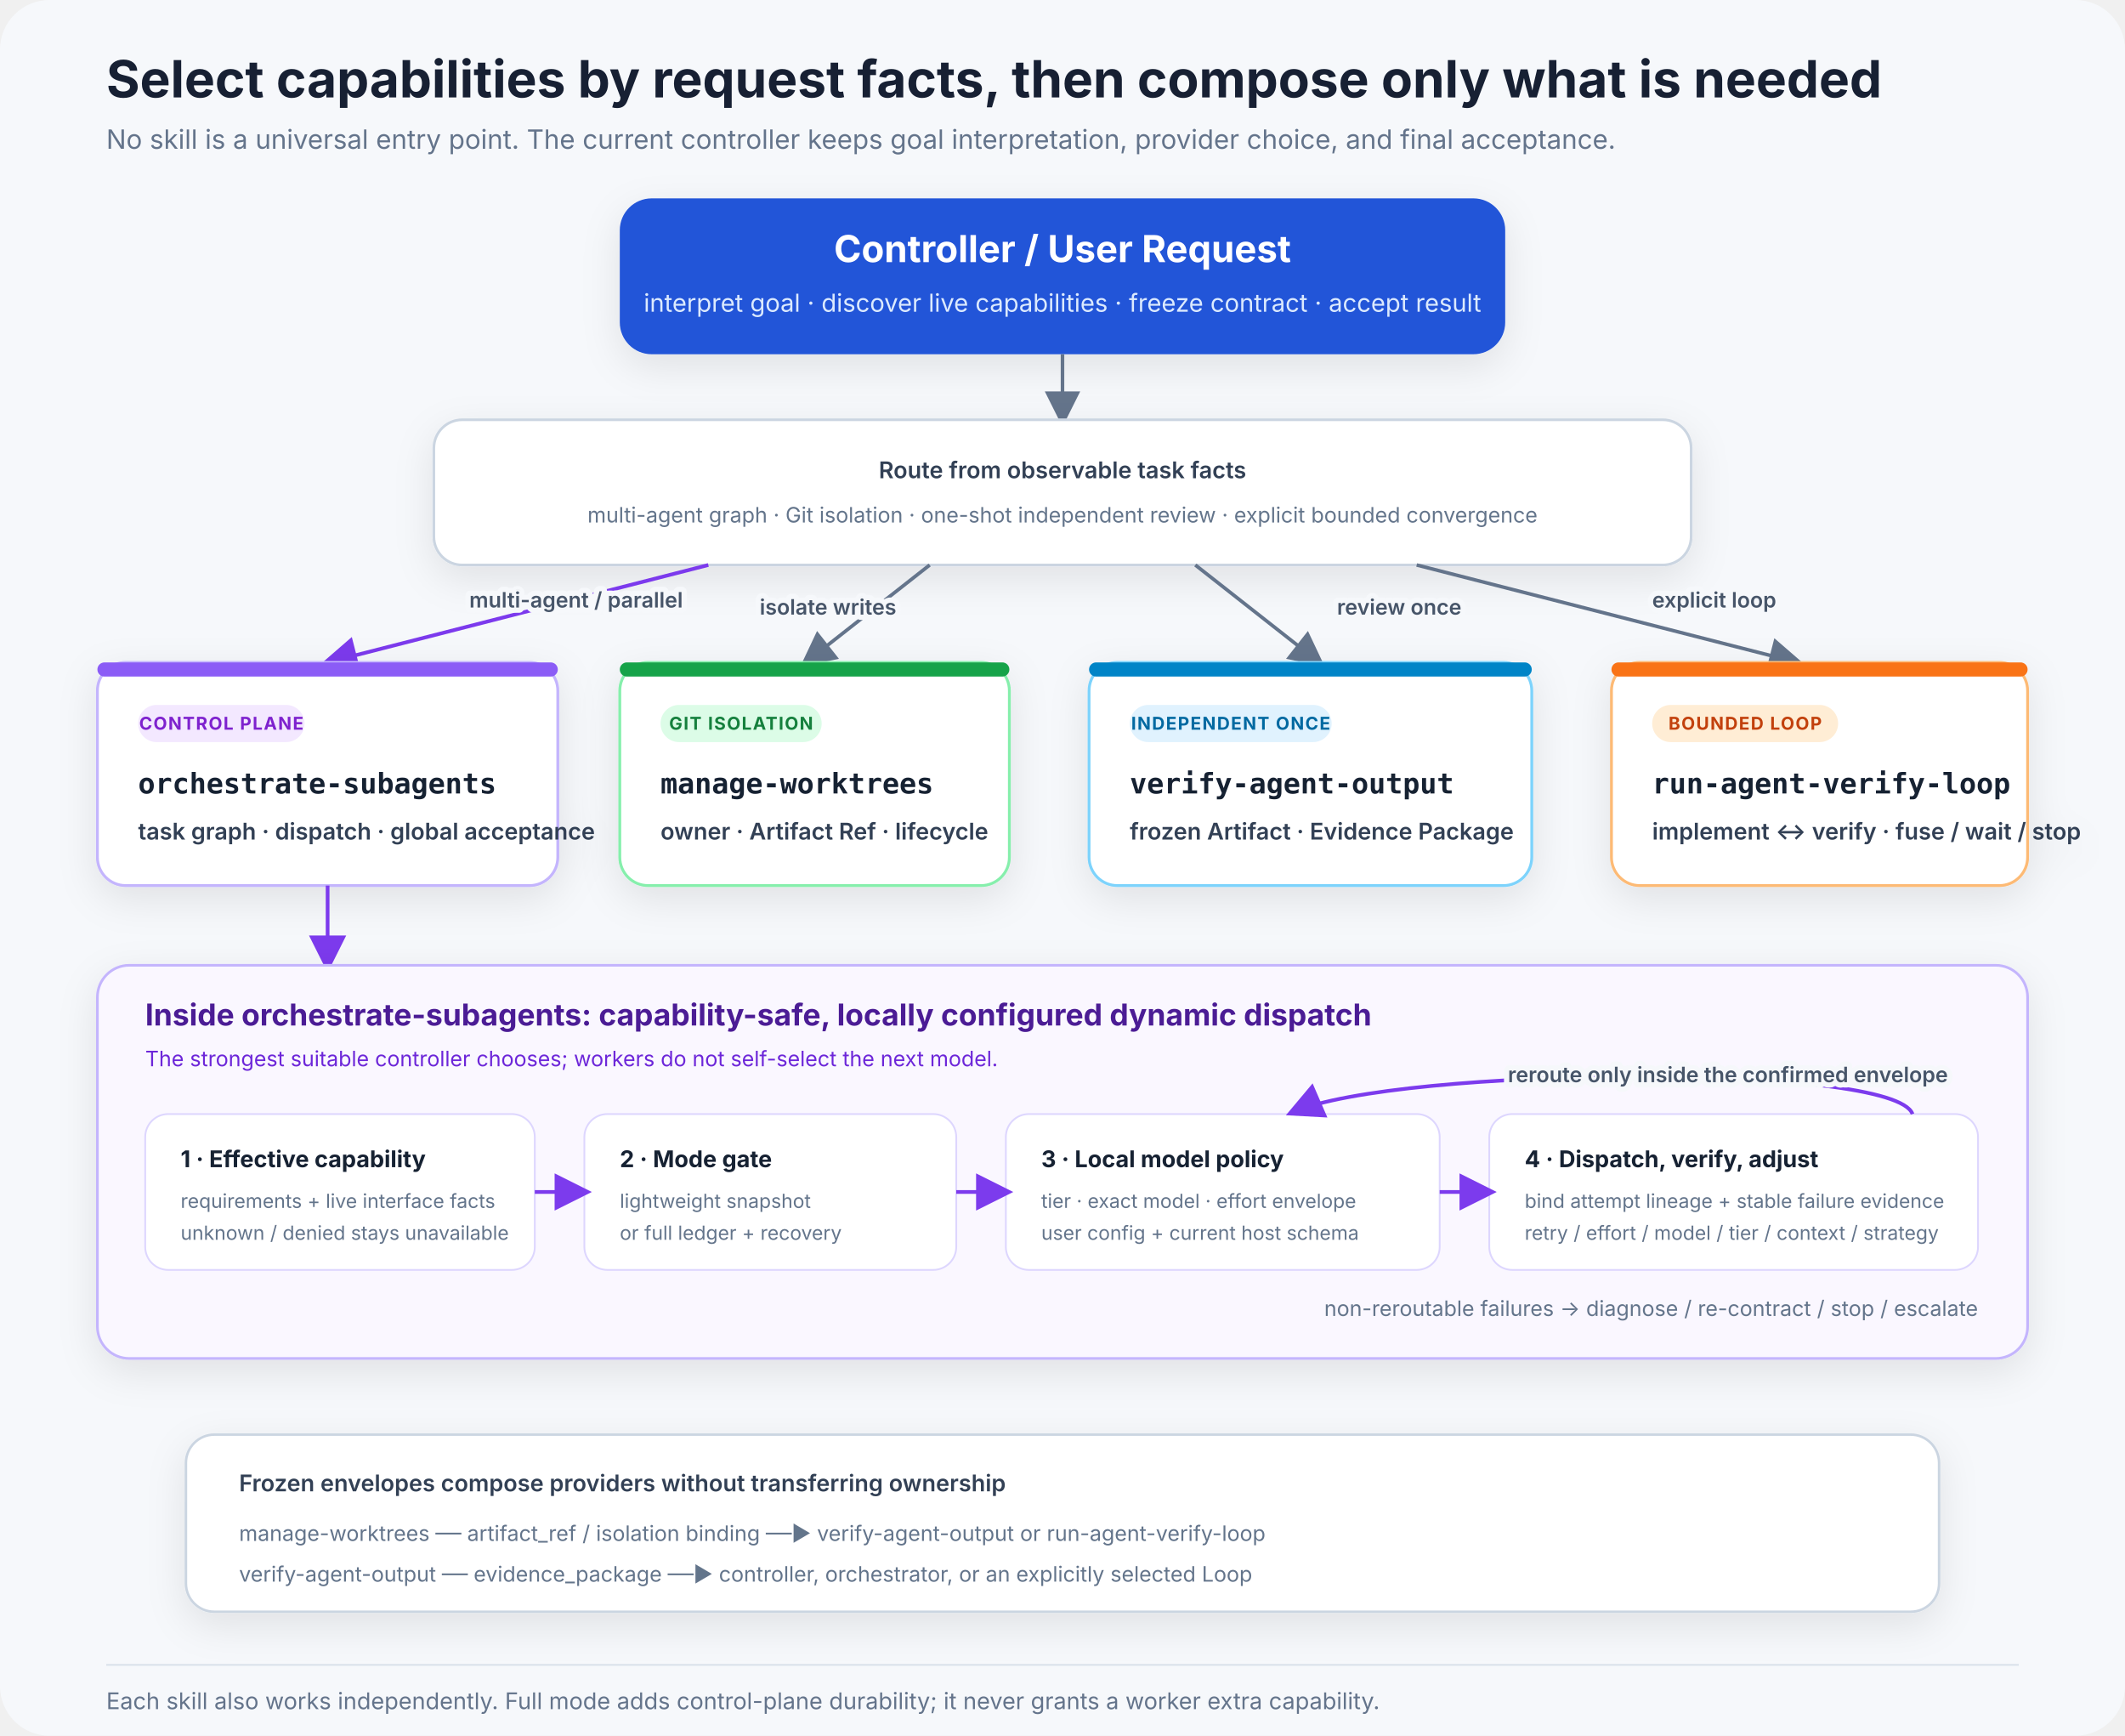
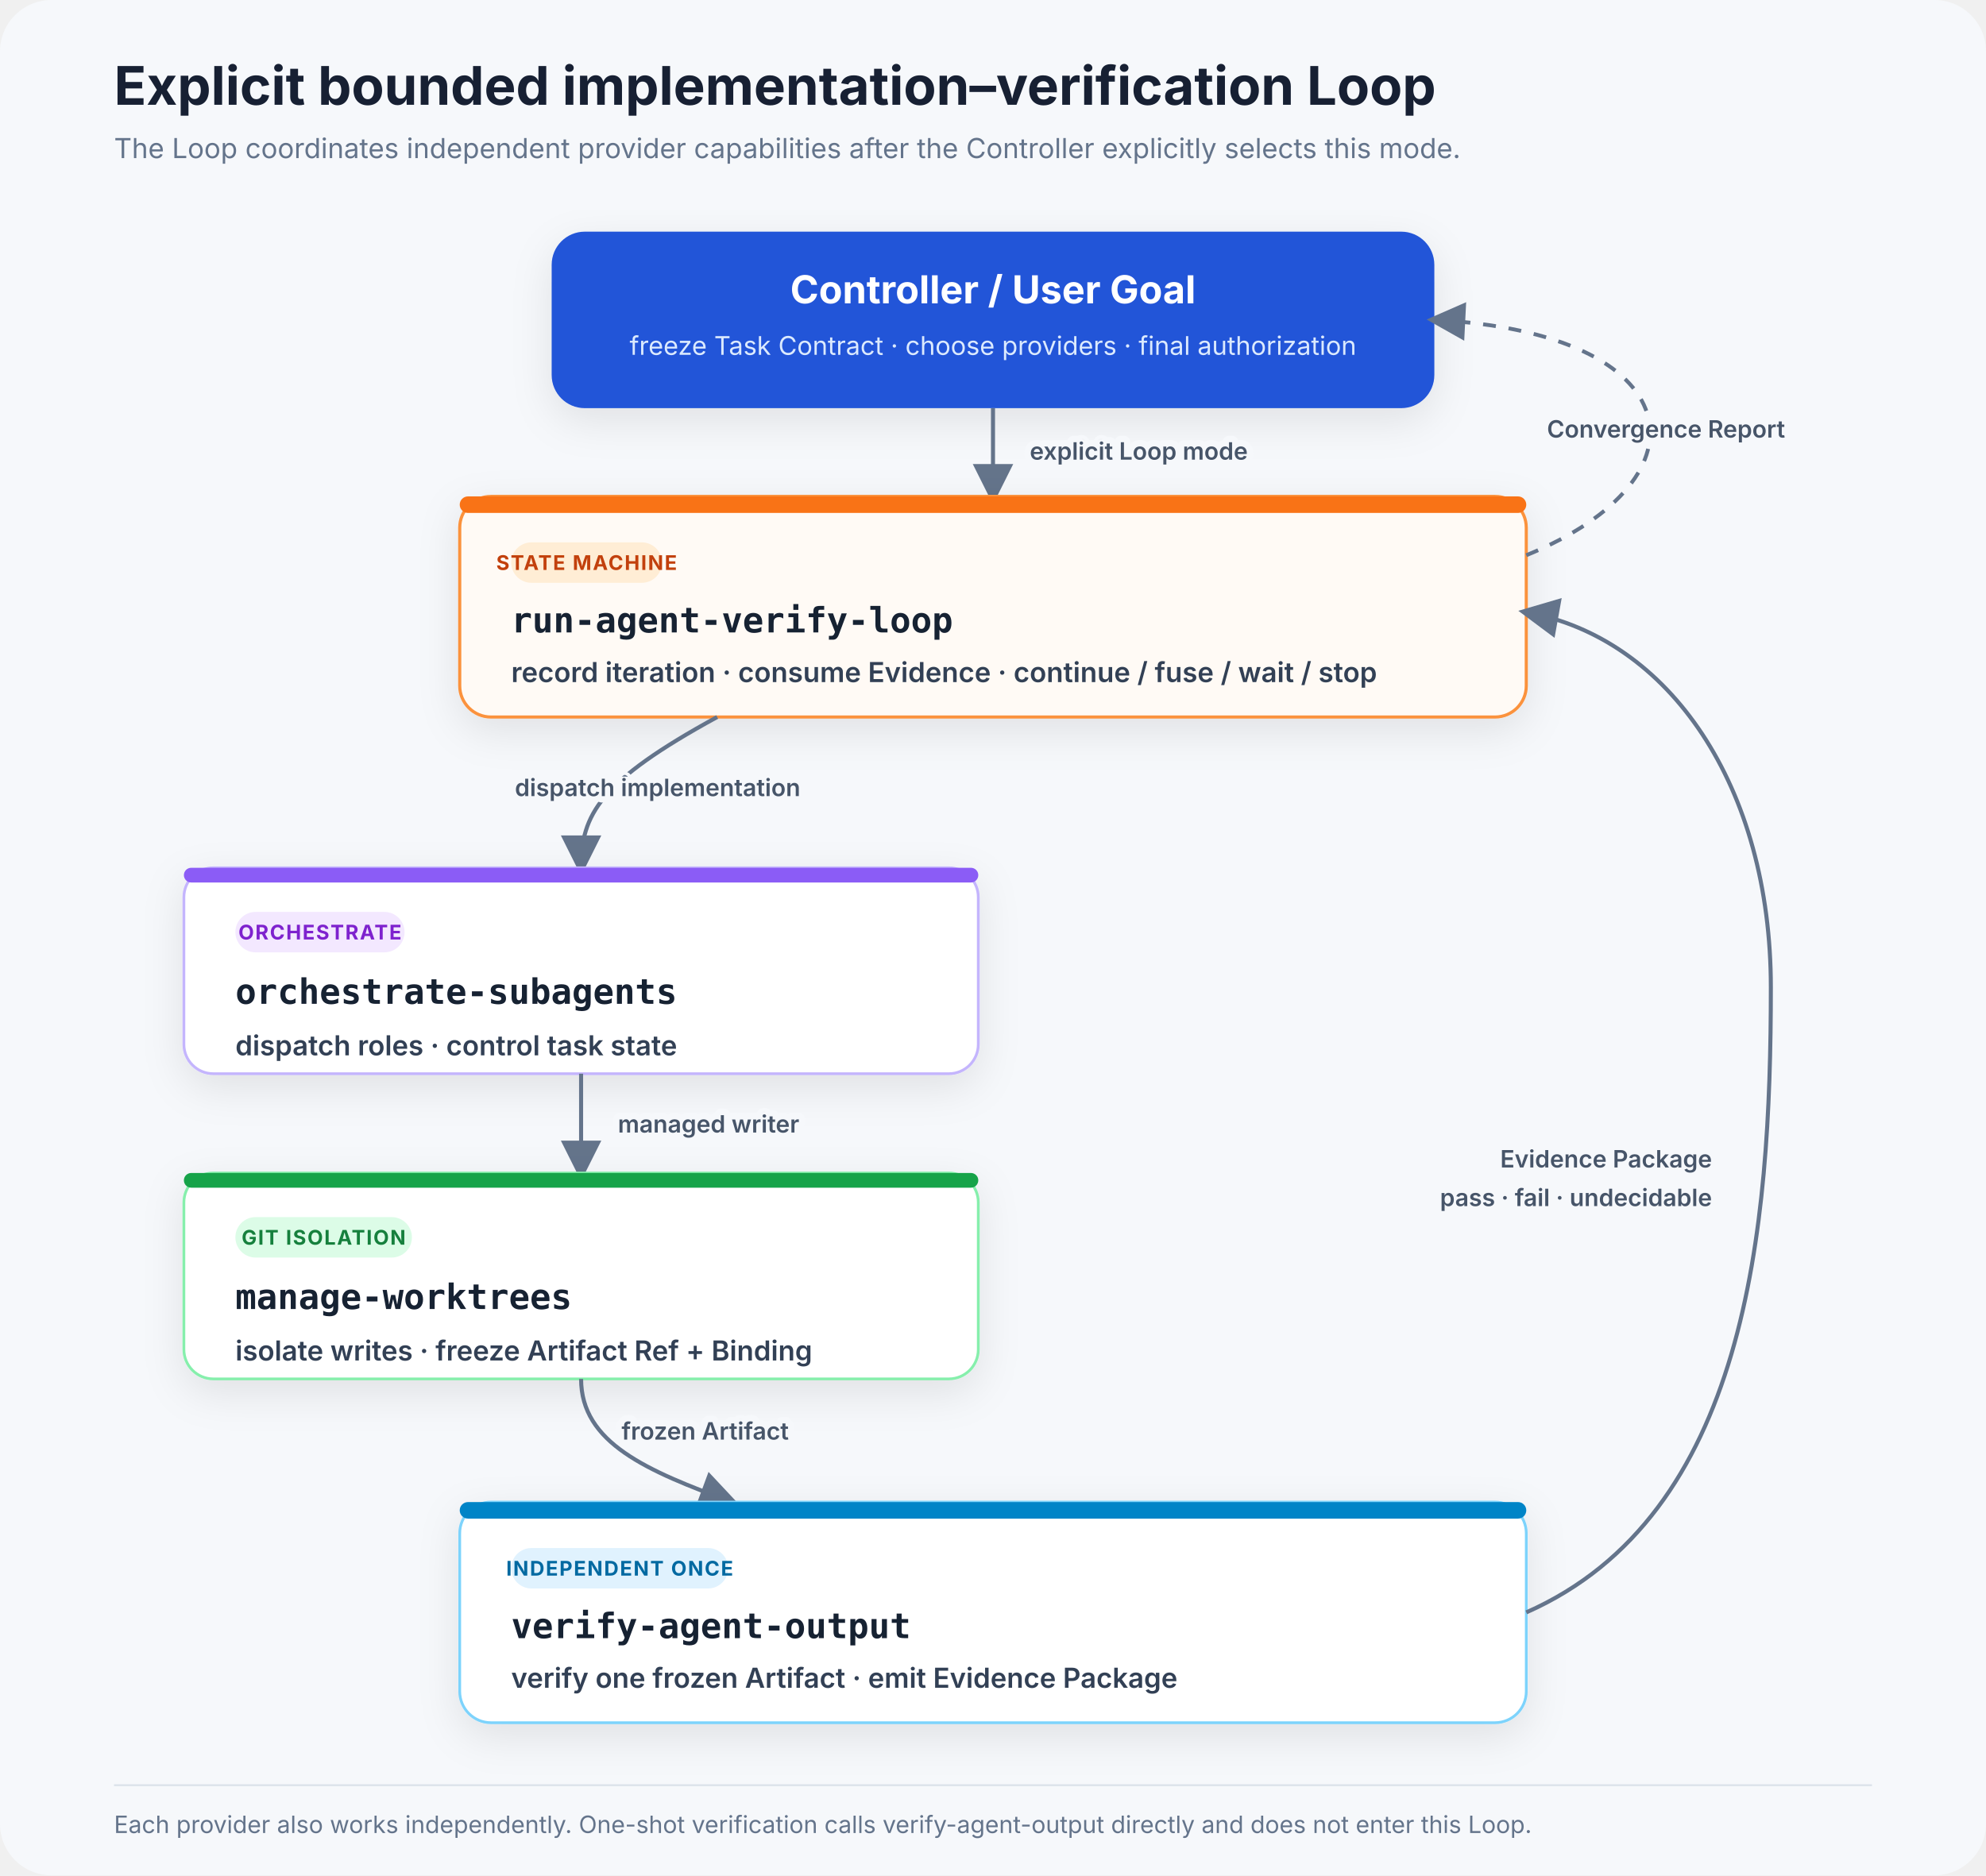
- <svg xmlns="http://www.w3.org/2000/svg" width="1200" height="980" viewBox="0 0 1200 980" role="img" aria-labelledby="title desc">
+ <svg xmlns="http://www.w3.org/2000/svg" width="1080" height="1020" viewBox="0 0 1080 1020" role="img" aria-labelledby="title desc" xml:lang="en">
  <defs>
    <marker id="arrow" markerWidth="10" markerHeight="10" refX="8" refY="5" orient="auto">
      <path d="M0 0 L10 5 L0 10 Z" fill="#64748b" />
    </marker>
-     <marker id="arrow-purple" markerWidth="10" markerHeight="10" refX="8" refY="5" orient="auto">
-       <path d="M0 0 L10 5 L0 10 Z" fill="#7c3aed" />
-     </marker>
-     <filter id="shadow" x="-15%" y="-25%" width="130%" height="160%">
+     <filter id="shadow" x="-15%" y="-20%" width="130%" height="150%">
      <feDropShadow dx="0" dy="7" stdDeviation="11" flood-color="#0f172a" flood-opacity="0.09" />
    </filter>
    <style>
-       .bg{fill:#f6f8fb}.title{font:700 29px -apple-system,BlinkMacSystemFont,"Segoe UI",sans-serif;fill:#172033}.subtitle{font:400 15px -apple-system,BlinkMacSystemFont,"Segoe UI",sans-serif;fill:#64748b}.controller-name{font:700 21px -apple-system,BlinkMacSystemFont,"Segoe UI",sans-serif;fill:#fff}.controller-copy{font:400 14px -apple-system,BlinkMacSystemFont,"Segoe UI",sans-serif;fill:#dbeafe}.name{font:700 16px ui-monospace,SFMono-Regular,Menlo,Consolas,monospace;fill:#172033}.role{font:600 13px -apple-system,BlinkMacSystemFont,"Segoe UI",sans-serif;fill:#334155}.copy{font:400 12px -apple-system,BlinkMacSystemFont,"Segoe UI",sans-serif;fill:#64748b}.lane-title{font:700 17px -apple-system,BlinkMacSystemFont,"Segoe UI",sans-serif;fill:#4c1d95}.lane-copy{font:400 12px -apple-system,BlinkMacSystemFont,"Segoe UI",sans-serif;fill:#6d28d9}.step-title{font:700 13px -apple-system,BlinkMacSystemFont,"Segoe UI",sans-serif;fill:#172033}.step-copy{font:400 11px -apple-system,BlinkMacSystemFont,"Segoe UI",sans-serif;fill:#64748b}.edge{fill:none;stroke:#64748b;stroke-width:2;marker-end:url(#arrow)}.edge-purple{fill:none;stroke:#7c3aed;stroke-width:2.1;marker-end:url(#arrow-purple)}.label{font:600 12px -apple-system,BlinkMacSystemFont,"Segoe UI",sans-serif;fill:#475569;paint-order:stroke;stroke:#f6f8fb;stroke-width:6px;stroke-linejoin:round}.footer{font:400 13px -apple-system,BlinkMacSystemFont,"Segoe UI",sans-serif;fill:#64748b}.pill{font:700 10px -apple-system,BlinkMacSystemFont,"Segoe UI",sans-serif;letter-spacing:.65px}
+       .bg{fill:#f6f8fb}.title{font:700 29px -apple-system,BlinkMacSystemFont,"Segoe UI","PingFang SC","Microsoft YaHei",sans-serif;fill:#172033}.subtitle{font:400 15px -apple-system,BlinkMacSystemFont,"Segoe UI","PingFang SC","Microsoft YaHei",sans-serif;fill:#64748b}.controller-name{font:700 21px -apple-system,BlinkMacSystemFont,"Segoe UI",sans-serif;fill:#fff}.controller-copy{font:400 14px -apple-system,BlinkMacSystemFont,"Segoe UI","PingFang SC","Microsoft YaHei",sans-serif;fill:#dbeafe}.name{font:700 19px ui-monospace,SFMono-Regular,Menlo,Consolas,monospace;fill:#172033}.role{font:600 15px -apple-system,BlinkMacSystemFont,"Segoe UI","PingFang SC","Microsoft YaHei",sans-serif;fill:#334155}.edge{fill:none;stroke:#64748b;stroke-width:2.2;marker-end:url(#arrow)}.edge-dashed{fill:none;stroke:#64748b;stroke-width:2.1;stroke-dasharray:7 7;marker-end:url(#arrow)}.label{font:600 13px -apple-system,BlinkMacSystemFont,"Segoe UI","PingFang SC","Microsoft YaHei",sans-serif;fill:#475569;paint-order:stroke;stroke:#f6f8fb;stroke-width:7px;stroke-linejoin:round}.footer{font:400 13px -apple-system,BlinkMacSystemFont,"Segoe UI","PingFang SC","Microsoft YaHei",sans-serif;fill:#64748b}.pill{font:700 11px -apple-system,BlinkMacSystemFont,"Segoe UI",sans-serif;letter-spacing:.7px}
    </style>
  </defs>
-   <rect class="bg" width="1200" height="980" rx="28" />
-   <text class="title" x="60" y="55">Select capabilities by request facts, then compose only what is needed</text>
-   <text class="subtitle" x="60" y="84">No skill is a universal entry point. The current controller keeps goal interpretation, provider choice, and final acceptance.</text>
+   <rect class="bg" width="1080" height="1020" rx="28" />
+   <text class="title" x="62" y="57">Explicit bounded implementation–verification Loop</text>
+   <text class="subtitle" x="62" y="86">The Loop coordinates independent provider capabilities after the Controller explicitly selects this mode.</text>
  <g filter="url(#shadow)">
-     <rect x="350" y="112" width="500" height="88" rx="18" fill="#2454d8" />
-     <text class="controller-name" x="600" y="148" text-anchor="middle">Controller / User Request</text>
-     <text class="controller-copy" x="600" y="176" text-anchor="middle">interpret goal · discover live capabilities · freeze contract · accept result</text>
+     <rect x="300" y="126" width="480" height="96" rx="18" fill="#2454d8" />
+     <text class="controller-name" x="540" y="165" text-anchor="middle">Controller / User Goal</text>
+     <text class="controller-copy" x="540" y="193" text-anchor="middle">freeze Task Contract · choose providers · final authorization</text>
  </g>
-   <path class="edge" d="M600 200 L600 237" />
+   <path class="edge" d="M540 222 L540 270" />
+   <text class="label" x="560" y="250">explicit Loop mode</text>
  <g filter="url(#shadow)">
-     <rect x="245" y="237" width="710" height="82" rx="16" fill="#fff" stroke="#cbd5e1" stroke-width="1.5" />
-     <text class="role" x="600" y="270" text-anchor="middle">Route from observable task facts</text>
-     <text class="copy" x="600" y="295" text-anchor="middle">multi-agent graph · Git isolation · one-shot independent review · explicit bounded convergence</text>
+     <rect x="250" y="270" width="580" height="120" rx="17" fill="#fffaf5" stroke="#fb923c" stroke-width="1.7" />
+     <rect x="250" y="270" width="580" height="9" rx="4.5" fill="#f97316" />
+     <rect x="278" y="295" width="82" height="22" rx="11" fill="#ffedd5" />
+     <text class="pill" x="319" y="310" text-anchor="middle" fill="#c2410c">STATE MACHINE</text>
+     <text class="name" x="278" y="344">run-agent-verify-loop</text>
+     <text class="role" x="278" y="371">record iteration · consume Evidence · continue / fuse / wait / stop</text>
  </g>
-   <path class="edge-purple" d="M400 319 L185 374" />
-   <path class="edge" d="M525 319 L455 374" />
-   <path class="edge" d="M675 319 L745 374" />
-   <path class="edge" d="M800 319 L1015 374" />
-   <text class="label" x="265" y="343">multi-agent / parallel</text>
-   <text class="label" x="429" y="347">isolate writes</text>
-   <text class="label" x="755" y="347">review once</text>
-   <text class="label" x="933" y="343">explicit loop</text>
+   <path class="edge" d="M390 390 C326 425 316 443 316 472" />
+   <text class="label" x="280" y="433">dispatch implementation</text>
  <g filter="url(#shadow)">
-     <rect x="55" y="374" width="260" height="126" rx="16" fill="#fff" stroke="#c4b5fd" stroke-width="1.6" />
-     <rect x="55" y="374" width="260" height="8" rx="4" fill="#8b5cf6" />
-     <rect x="78" y="398" width="94" height="21" rx="10.5" fill="#f3e8ff" />
-     <text class="pill" x="125" y="412" text-anchor="middle" fill="#7e22ce">CONTROL PLANE</text>
-     <text class="name" x="78" y="448">orchestrate-subagents</text>
-     <text class="role" x="78" y="474">task graph · dispatch · global acceptance</text>
+     <rect x="100" y="472" width="432" height="112" rx="16" fill="#fff" stroke="#c4b5fd" stroke-width="1.5" />
+     <rect x="100" y="472" width="432" height="8" rx="4" fill="#8b5cf6" />
+     <rect x="128" y="496" width="92" height="22" rx="11" fill="#f3e8ff" />
+     <text class="pill" x="174" y="511" text-anchor="middle" fill="#7e22ce">ORCHESTRATE</text>
+     <text class="name" x="128" y="546">orchestrate-subagents</text>
+     <text class="role" x="128" y="574">dispatch roles · control task state</text>
  </g>
+   <path class="edge" d="M316 584 L316 638" />
+   <text class="label" x="336" y="616">managed writer</text>
  <g filter="url(#shadow)">
-     <rect x="350" y="374" width="220" height="126" rx="16" fill="#fff" stroke="#86efac" stroke-width="1.6" />
-     <rect x="350" y="374" width="220" height="8" rx="4" fill="#16a34a" />
-     <rect x="373" y="398" width="91" height="21" rx="10.5" fill="#dcfce7" />
-     <text class="pill" x="418.5" y="412" text-anchor="middle" fill="#15803d">GIT ISOLATION</text>
-     <text class="name" x="373" y="448">manage-worktrees</text>
-     <text class="role" x="373" y="474">owner · Artifact Ref · lifecycle</text>
+     <rect x="100" y="638" width="432" height="112" rx="16" fill="#fff" stroke="#86efac" stroke-width="1.5" />
+     <rect x="100" y="638" width="432" height="8" rx="4" fill="#16a34a" />
+     <rect x="128" y="662" width="96" height="22" rx="11" fill="#dcfce7" />
+     <text class="pill" x="176" y="677" text-anchor="middle" fill="#15803d">GIT ISOLATION</text>
+     <text class="name" x="128" y="712">manage-worktrees</text>
+     <text class="role" x="128" y="740">isolate writes · freeze Artifact Ref + Binding</text>
  </g>
+   <path class="edge" d="M316 750 C316 785 352 800 398 817" />
+   <text class="label" x="338" y="783">frozen Artifact</text>
  <g filter="url(#shadow)">
-     <rect x="615" y="374" width="250" height="126" rx="16" fill="#fff" stroke="#7dd3fc" stroke-width="1.6" />
-     <rect x="615" y="374" width="250" height="8" rx="4" fill="#0284c7" />
-     <rect x="638" y="398" width="114" height="21" rx="10.5" fill="#e0f2fe" />
-     <text class="pill" x="695" y="412" text-anchor="middle" fill="#0369a1">INDEPENDENT ONCE</text>
-     <text class="name" x="638" y="448">verify-agent-output</text>
-     <text class="role" x="638" y="474">frozen Artifact · Evidence Package</text>
+     <rect x="250" y="817" width="580" height="120" rx="17" fill="#fff" stroke="#7dd3fc" stroke-width="1.5" />
+     <rect x="250" y="817" width="580" height="9" rx="4.5" fill="#0284c7" />
+     <rect x="278" y="842" width="118" height="22" rx="11" fill="#e0f2fe" />
+     <text class="pill" x="337" y="857" text-anchor="middle" fill="#0369a1">INDEPENDENT ONCE</text>
+     <text class="name" x="278" y="891">verify-agent-output</text>
+     <text class="role" x="278" y="918">verify one frozen Artifact · emit Evidence Package</text>
  </g>
-   <g filter="url(#shadow)">
-     <rect x="910" y="374" width="235" height="126" rx="16" fill="#fff" stroke="#fdba74" stroke-width="1.6" />
-     <rect x="910" y="374" width="235" height="8" rx="4" fill="#f97316" />
-     <rect x="933" y="398" width="105" height="21" rx="10.5" fill="#ffedd5" />
-     <text class="pill" x="985.5" y="412" text-anchor="middle" fill="#c2410c">BOUNDED LOOP</text>
-     <text class="name" x="933" y="448">run-agent-verify-loop</text>
-     <text class="role" x="933" y="474">implement ↔ verify · fuse / wait / stop</text>
-   </g>
-   <path class="edge-purple" d="M185 500 L185 545" />
-   <g filter="url(#shadow)">
-     <rect x="55" y="545" width="1090" height="222" rx="18" fill="#faf7ff" stroke="#c4b5fd" stroke-width="1.5" />
-     <text class="lane-title" x="82" y="579">Inside orchestrate-subagents: capability-safe, locally configured dynamic dispatch</text>
-     <text class="lane-copy" x="82" y="602">The strongest suitable controller chooses; workers do not self-select the next model.</text>
-     <g>
-       <rect x="82" y="629" width="220" height="88" rx="13" fill="#fff" stroke="#ddd6fe" />
-       <text class="step-title" x="102" y="659">1 · Effective capability</text>
-       <text class="step-copy" x="102" y="682">requirements + live interface facts</text>
-       <text class="step-copy" x="102" y="700">unknown / denied stays unavailable</text>
-     </g>
-     <g>
-       <rect x="330" y="629" width="210" height="88" rx="13" fill="#fff" stroke="#ddd6fe" />
-       <text class="step-title" x="350" y="659">2 · Mode gate</text>
-       <text class="step-copy" x="350" y="682">lightweight snapshot</text>
-       <text class="step-copy" x="350" y="700">or full ledger + recovery</text>
-     </g>
-     <g>
-       <rect x="568" y="629" width="245" height="88" rx="13" fill="#fff" stroke="#ddd6fe" />
-       <text class="step-title" x="588" y="659">3 · Local model policy</text>
-       <text class="step-copy" x="588" y="682">tier · exact model · effort envelope</text>
-       <text class="step-copy" x="588" y="700">user config + current host schema</text>
-     </g>
-     <g>
-       <rect x="841" y="629" width="276" height="88" rx="13" fill="#fff" stroke="#ddd6fe" />
-       <text class="step-title" x="861" y="659">4 · Dispatch, verify, adjust</text>
-       <text class="step-copy" x="861" y="682">bind attempt lineage + stable failure evidence</text>
-       <text class="step-copy" x="861" y="700">retry / effort / model / tier / context / strategy</text>
-     </g>
-     <path class="edge-purple" d="M302 673 L330 673" />
-     <path class="edge-purple" d="M540 673 L568 673" />
-     <path class="edge-purple" d="M813 673 L841 673" />
-     <path class="edge-purple" d="M1080 629 C1070 600 790 602 730 628" />
-     <text class="label" x="1100" y="611" text-anchor="end">reroute only inside the confirmed envelope</text>
-     <text class="copy" x="1117" y="743" text-anchor="end">non-reroutable failures → diagnose / re-contract / stop / escalate</text>
-   </g>
-   <g filter="url(#shadow)">
-     <rect x="105" y="810" width="990" height="100" rx="16" fill="#fff" stroke="#cbd5e1" stroke-width="1.4" />
-     <text class="role" x="135" y="842">Frozen envelopes compose providers without transferring ownership</text>
-     <text class="copy" x="135" y="870">manage-worktrees ── artifact_ref / isolation binding ──▶ verify-agent-output or run-agent-verify-loop</text>
-     <text class="copy" x="135" y="893">verify-agent-output ── evidence_package ──▶ controller, orchestrator, or an explicitly selected Loop</text>
-   </g>
-   <line x1="60" y1="940" x2="1140" y2="940" stroke="#dbe2ea" />
-   <text class="footer" x="60" y="965">Each skill also works independently. Full mode adds control-plane durability; it never grants a worker extra capability.</text>
+   <path class="edge" d="M830 877 C950 824 963 669 963 537 C963 428 908 347 830 333" />
+   <text class="label" x="931" y="635" text-anchor="end">Evidence Package</text>
+   <text class="label" x="931" y="656" text-anchor="end">pass · fail · undecidable</text>
+   <path class="edge-dashed" d="M830 302 C933 260 919 181 780 174" />
+   <text class="label" x="906" y="238" text-anchor="middle">Convergence Report</text>
+   <line x1="62" y1="971" x2="1018" y2="971" stroke="#dbe2ea" />
+   <text class="footer" x="62" y="997">Each provider also works independently. One-shot verification calls verify-agent-output directly and does not enter this Loop.</text>
</svg>
